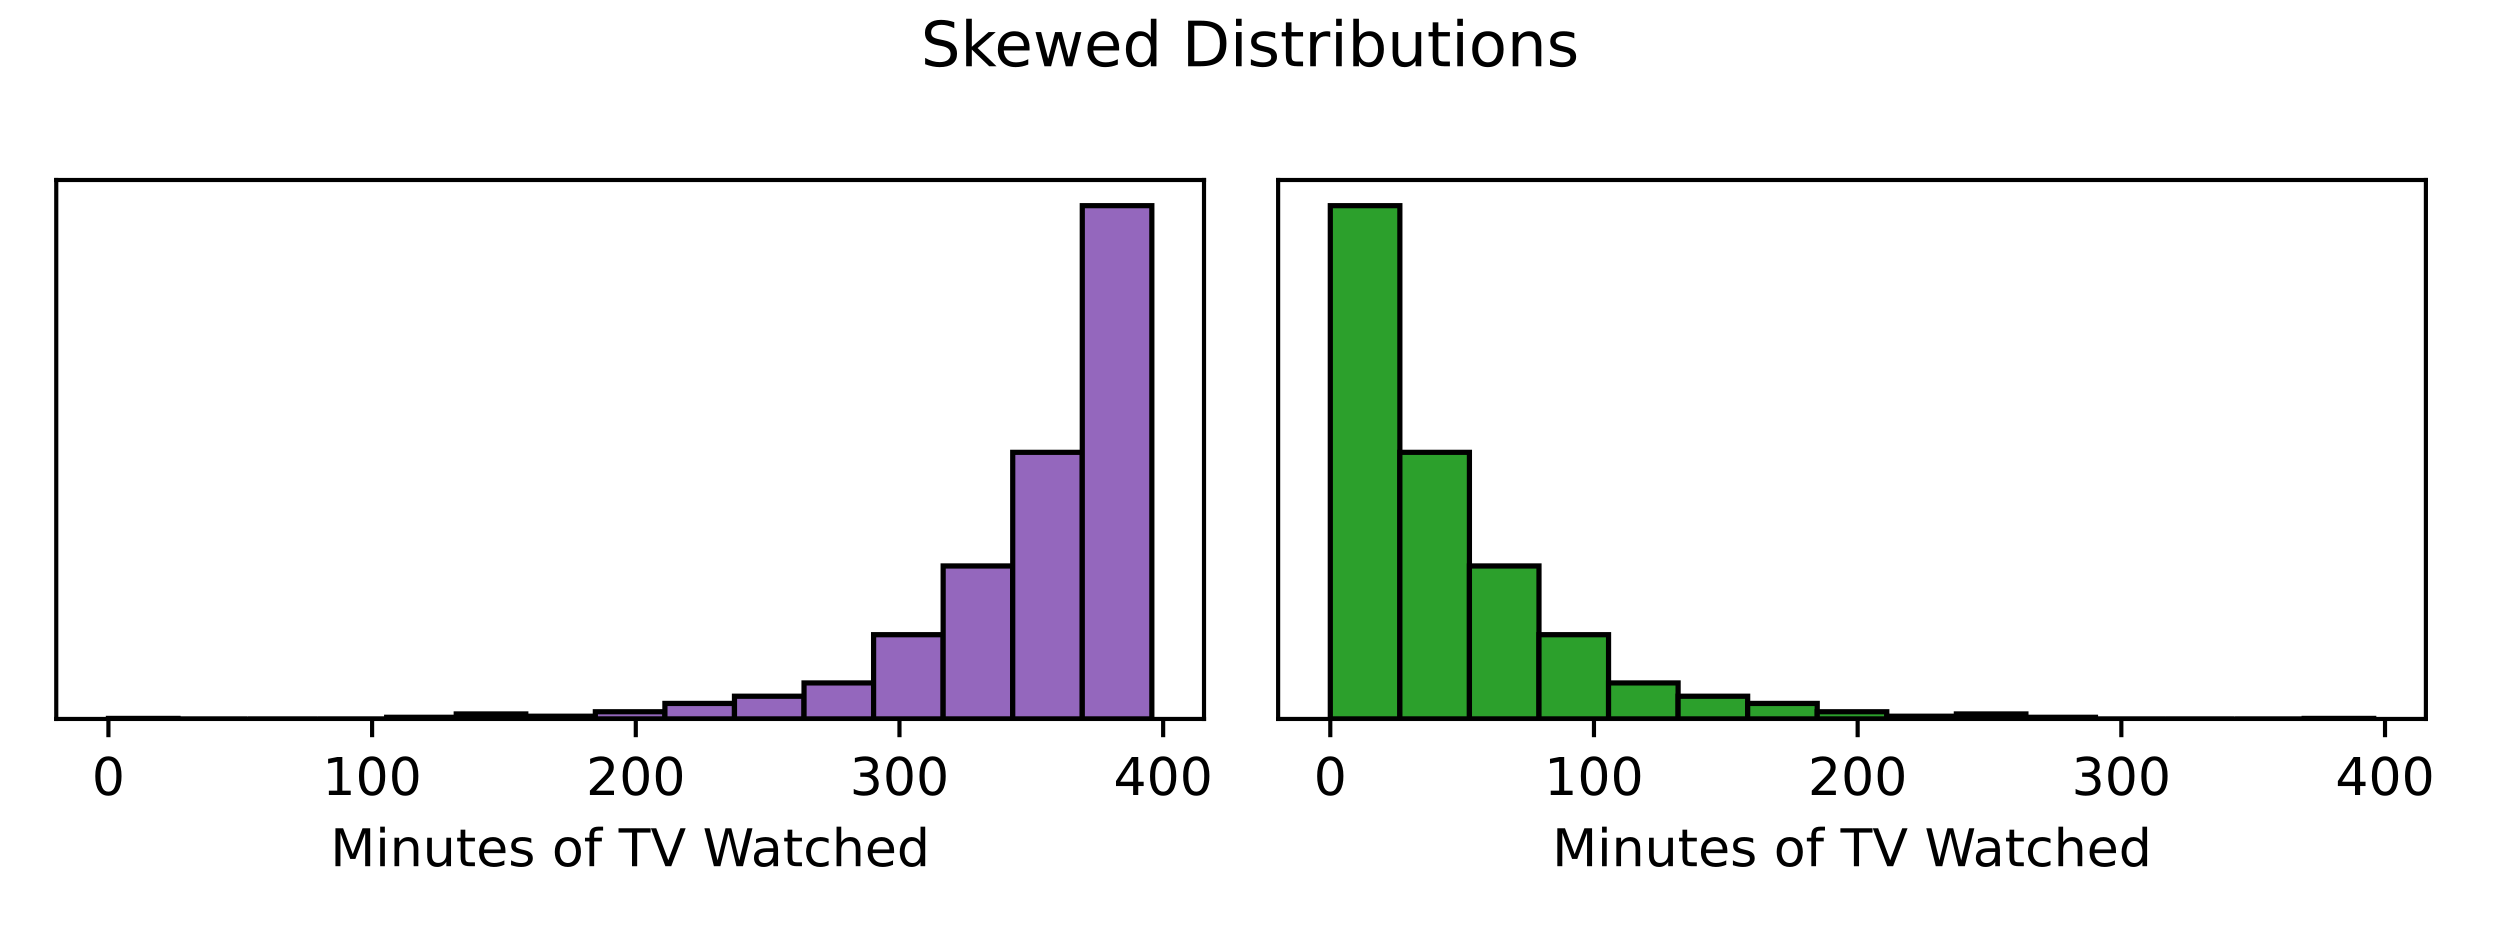
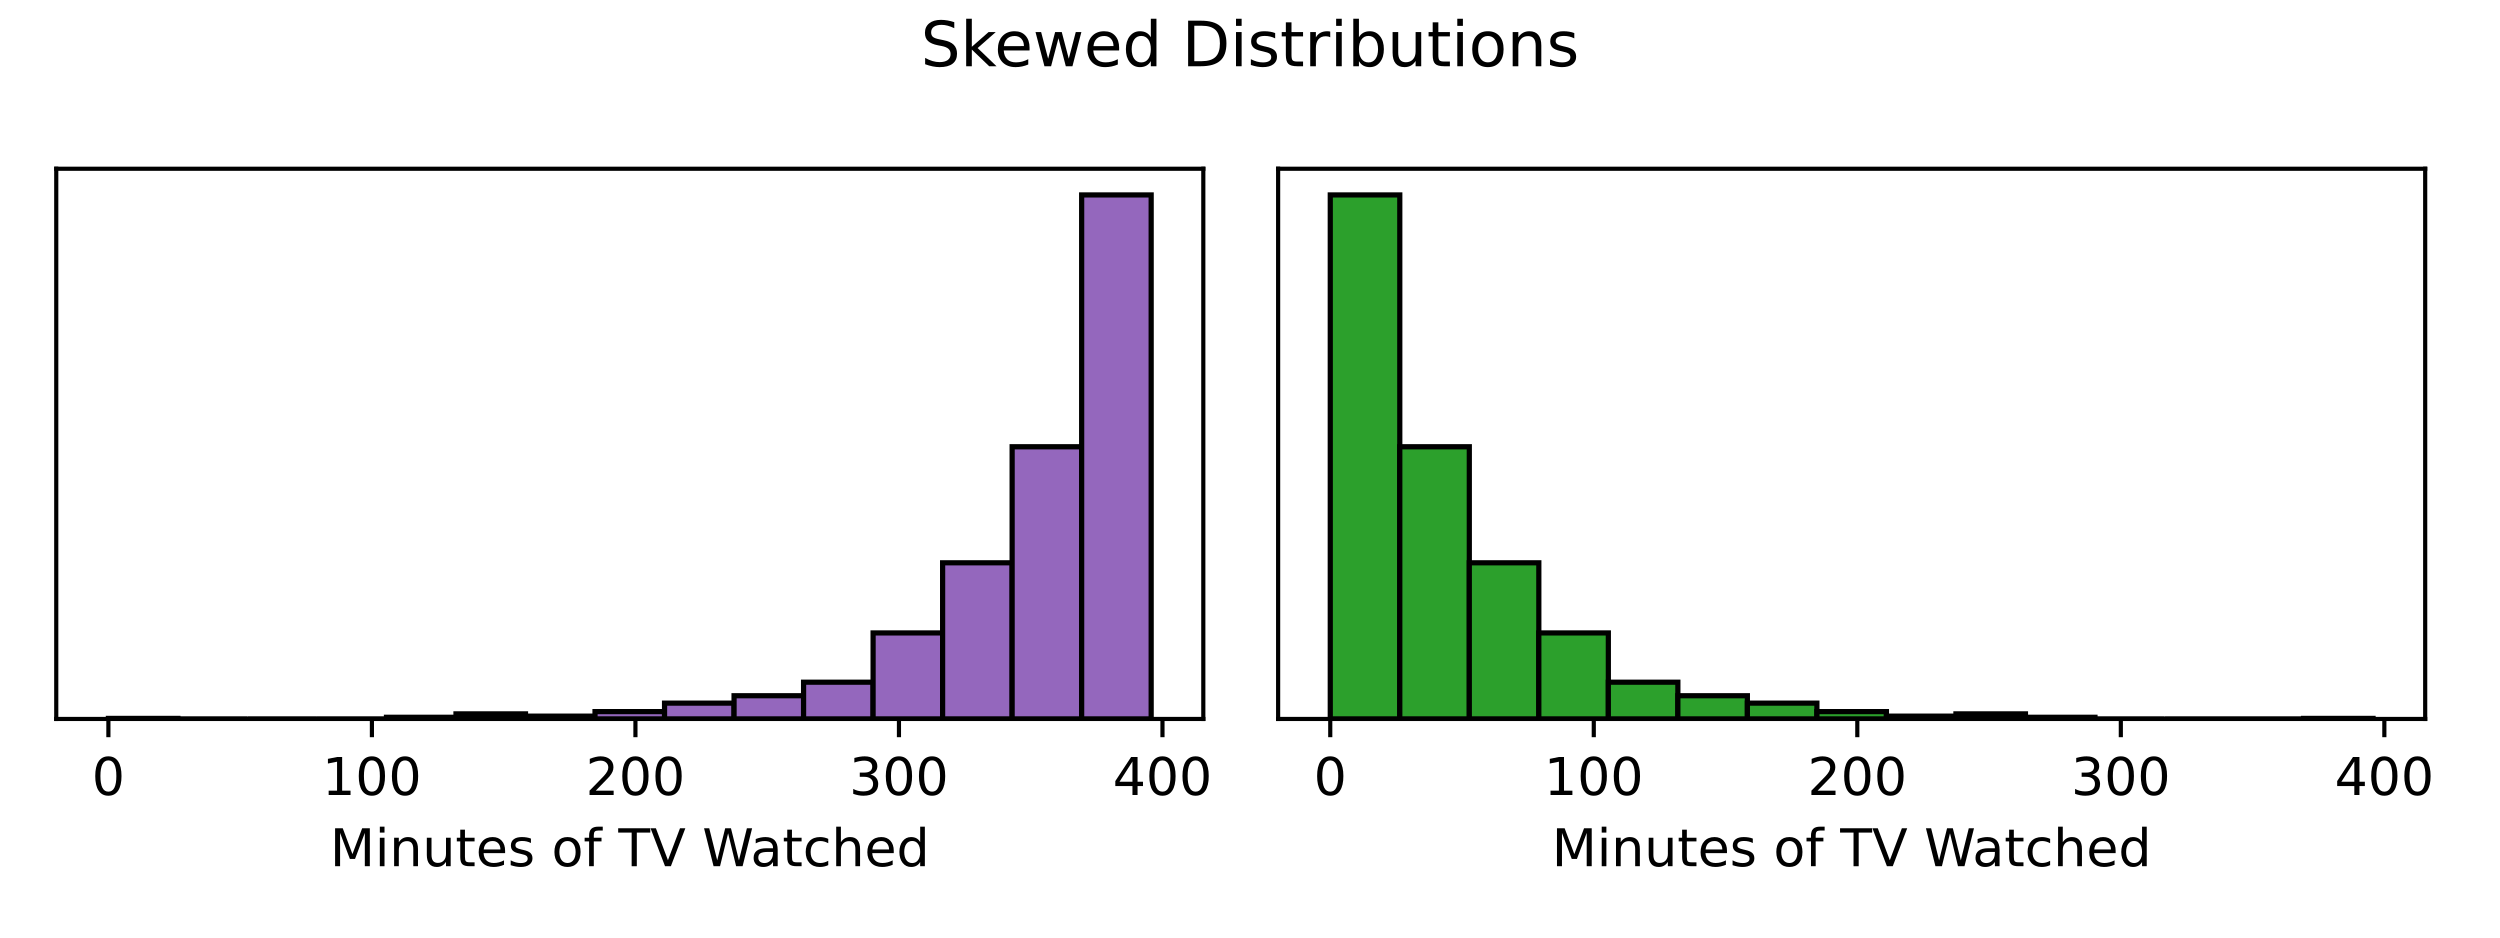
<svg xmlns="http://www.w3.org/2000/svg" xmlns:xlink="http://www.w3.org/1999/xlink" width="480pt" height="180pt" viewBox="0 0 480 180" version="1.1">
  <defs>
    <style type="text/css">*{stroke-linejoin: round; stroke-linecap: butt}</style>
  </defs>
  <g id="figure_1">
    <g id="patch_1">
      <path d="M 0 180  L 480 180  L 480 0  L 0 0  L 0 180  z " style="fill: none" />
    </g>
    <g id="axes_1">
      <g id="patch_2">
-         <path d="M 10.8 138.04  L 231.17 138.04  L 231.17 34.56  L 10.8 34.56  L 10.8 138.04  z " style="fill: none" />
+         <path d="M 10.8 138.04  L 231.035 138.04  L 231.035 32.4  L 10.8 32.4  L 10.8 138.04  z " style="fill: none" />
      </g>
      <g id="patch_3">
-         <path d="M 20.817 138.04  L 34.173 138.04  L 34.173 137.934  L 20.817 137.934  z " clip-path="url(#p773787df38)" style="fill: #9467bd; stroke: #000000; stroke-linejoin: miter" />
+         <path d="M 20.811 138.04  L 34.158 138.04  L 34.158 137.931  L 20.811 137.931  z " clip-path="url(#pbccb462d92)" style="fill: #9467bd; stroke: #000000; stroke-linejoin: miter" />
      </g>
      <g id="patch_4">
-         <path d="M 34.173 138.04  L 47.528 138.04  L 47.528 138.04  L 34.173 138.04  z " clip-path="url(#p773787df38)" style="fill: #9467bd; stroke: #000000; stroke-linejoin: miter" />
+         <path d="M 34.158 138.04  L 47.506 138.04  L 47.506 138.04  L 34.158 138.04  z " clip-path="url(#pbccb462d92)" style="fill: #9467bd; stroke: #000000; stroke-linejoin: miter" />
      </g>
      <g id="patch_5">
-         <path d="M 47.528 138.04  L 60.884 138.04  L 60.884 138.04  L 47.528 138.04  z " clip-path="url(#p773787df38)" style="fill: #9467bd; stroke: #000000; stroke-linejoin: miter" />
+         <path d="M 47.506 138.04  L 60.854 138.04  L 60.854 138.04  L 47.506 138.04  z " clip-path="url(#pbccb462d92)" style="fill: #9467bd; stroke: #000000; stroke-linejoin: miter" />
      </g>
      <g id="patch_6">
-         <path d="M 60.884 138.04  L 74.24 138.04  L 74.24 138.04  L 60.884 138.04  z " clip-path="url(#p773787df38)" style="fill: #9467bd; stroke: #000000; stroke-linejoin: miter" />
+         <path d="M 60.854 138.04  L 74.201 138.04  L 74.201 138.04  L 60.854 138.04  z " clip-path="url(#pbccb462d92)" style="fill: #9467bd; stroke: #000000; stroke-linejoin: miter" />
      </g>
      <g id="patch_7">
-         <path d="M 74.24 138.04  L 87.596 138.04  L 87.596 137.721  L 74.24 137.721  z " clip-path="url(#p773787df38)" style="fill: #9467bd; stroke: #000000; stroke-linejoin: miter" />
+         <path d="M 74.201 138.04  L 87.549 138.04  L 87.549 137.714  L 74.201 137.714  z " clip-path="url(#pbccb462d92)" style="fill: #9467bd; stroke: #000000; stroke-linejoin: miter" />
      </g>
      <g id="patch_8">
-         <path d="M 87.596 138.04  L 100.952 138.04  L 100.952 137.082  L 87.596 137.082  z " clip-path="url(#p773787df38)" style="fill: #9467bd; stroke: #000000; stroke-linejoin: miter" />
+         <path d="M 87.549 138.04  L 100.896 138.04  L 100.896 137.062  L 87.549 137.062  z " clip-path="url(#pbccb462d92)" style="fill: #9467bd; stroke: #000000; stroke-linejoin: miter" />
      </g>
      <g id="patch_9">
-         <path d="M 100.952 138.04  L 114.307 138.04  L 114.307 137.508  L 100.952 137.508  z " clip-path="url(#p773787df38)" style="fill: #9467bd; stroke: #000000; stroke-linejoin: miter" />
+         <path d="M 100.896 138.04  L 114.244 138.04  L 114.244 137.497  L 100.896 137.497  z " clip-path="url(#pbccb462d92)" style="fill: #9467bd; stroke: #000000; stroke-linejoin: miter" />
      </g>
      <g id="patch_10">
-         <path d="M 114.307 138.04  L 127.663 138.04  L 127.663 136.656  L 114.307 136.656  z " clip-path="url(#p773787df38)" style="fill: #9467bd; stroke: #000000; stroke-linejoin: miter" />
+         <path d="M 114.244 138.04  L 127.592 138.04  L 127.592 136.628  L 114.244 136.628  z " clip-path="url(#pbccb462d92)" style="fill: #9467bd; stroke: #000000; stroke-linejoin: miter" />
      </g>
      <g id="patch_11">
-         <path d="M 127.663 138.04  L 141.019 138.04  L 141.019 135.06  L 127.663 135.06  z " clip-path="url(#p773787df38)" style="fill: #9467bd; stroke: #000000; stroke-linejoin: miter" />
+         <path d="M 127.592 138.04  L 140.939 138.04  L 140.939 134.998  L 127.592 134.998  z " clip-path="url(#pbccb462d92)" style="fill: #9467bd; stroke: #000000; stroke-linejoin: miter" />
      </g>
      <g id="patch_12">
-         <path d="M 141.019 138.04  L 154.375 138.04  L 154.375 133.676  L 141.019 133.676  z " clip-path="url(#p773787df38)" style="fill: #9467bd; stroke: #000000; stroke-linejoin: miter" />
+         <path d="M 140.939 138.04  L 154.287 138.04  L 154.287 133.585  L 140.939 133.585  z " clip-path="url(#pbccb462d92)" style="fill: #9467bd; stroke: #000000; stroke-linejoin: miter" />
      </g>
      <g id="patch_13">
-         <path d="M 154.375 138.04  L 167.73 138.04  L 167.73 131.122  L 154.375 131.122  z " clip-path="url(#p773787df38)" style="fill: #9467bd; stroke: #000000; stroke-linejoin: miter" />
+         <path d="M 154.287 138.04  L 167.634 138.04  L 167.634 130.978  L 154.287 130.978  z " clip-path="url(#pbccb462d92)" style="fill: #9467bd; stroke: #000000; stroke-linejoin: miter" />
      </g>
      <g id="patch_14">
-         <path d="M 167.73 138.04  L 181.086 138.04  L 181.086 121.863  L 167.73 121.863  z " clip-path="url(#p773787df38)" style="fill: #9467bd; stroke: #000000; stroke-linejoin: miter" />
+         <path d="M 167.634 138.04  L 180.982 138.04  L 180.982 121.525  L 167.634 121.525  z " clip-path="url(#pbccb462d92)" style="fill: #9467bd; stroke: #000000; stroke-linejoin: miter" />
      </g>
      <g id="patch_15">
-         <path d="M 181.086 138.04  L 194.442 138.04  L 194.442 108.666  L 181.086 108.666  z " clip-path="url(#p773787df38)" style="fill: #9467bd; stroke: #000000; stroke-linejoin: miter" />
+         <path d="M 180.982 138.04  L 194.33 138.04  L 194.33 108.053  L 180.982 108.053  z " clip-path="url(#pbccb462d92)" style="fill: #9467bd; stroke: #000000; stroke-linejoin: miter" />
      </g>
      <g id="patch_16">
-         <path d="M 194.442 138.04  L 207.798 138.04  L 207.798 86.848  L 194.442 86.848  z " clip-path="url(#p773787df38)" style="fill: #9467bd; stroke: #000000; stroke-linejoin: miter" />
+         <path d="M 194.33 138.04  L 207.677 138.04  L 207.677 85.78  L 194.33 85.78  z " clip-path="url(#pbccb462d92)" style="fill: #9467bd; stroke: #000000; stroke-linejoin: miter" />
      </g>
      <g id="patch_17">
-         <path d="M 207.798 138.04  L 221.154 138.04  L 221.154 39.488  L 207.798 39.488  z " clip-path="url(#p773787df38)" style="fill: #9467bd; stroke: #000000; stroke-linejoin: miter" />
+         <path d="M 207.677 138.04  L 221.025 138.04  L 221.025 37.43  L 207.677 37.43  z " clip-path="url(#pbccb462d92)" style="fill: #9467bd; stroke: #000000; stroke-linejoin: miter" />
      </g>
      <g id="matplotlib.axis_1">
        <g id="xtick_1">
          <g id="line2d_1">
            <defs>
-               <path id="mfb11c519de" d="M 0 0  L 0 3.5  " style="stroke: #000000; stroke-width: 0.8" />
+               <path id="m9bbd3dca34" d="M 0 0  L 0 3.5  " style="stroke: #000000; stroke-width: 0.8" />
            </defs>
            <g>
-               <use xlink:href="#mfb11c519de" x="20.817" y="138.04" style="stroke: #000000; stroke-width: 0.8" />
+               <use xlink:href="#m9bbd3dca34" x="20.811" y="138.04" style="stroke: #000000; stroke-width: 0.8" />
            </g>
          </g>
          <g id="text_1">
-             <g transform="translate(17.63559 152.6384) scale(0.1 -0.1)">
+             <g transform="translate(17.62945 152.6384) scale(0.1 -0.1)">
              <defs>
                <path id="DejaVuSans-30" d="M 2034 4250  Q 1547 4250 1301 3770  Q 1056 3291 1056 2328  Q 1056 1369 1301 889  Q 1547 409 2034 409  Q 2525 409 2770 889  Q 3016 1369 3016 2328  Q 3016 3291 2770 3770  Q 2525 4250 2034 4250  z M 2034 4750  Q 2819 4750 3233 4129  Q 3647 3509 3647 2328  Q 3647 1150 3233 529  Q 2819 -91 2034 -91  Q 1250 -91 836 529  Q 422 1150 422 2328  Q 422 3509 836 4129  Q 1250 4750 2034 4750  z " transform="scale(0.015625)" />
              </defs>
              <use xlink:href="#DejaVuSans-30" />
            </g>
          </g>
        </g>
        <g id="xtick_2">
          <g id="line2d_2">
            <g>
-               <use xlink:href="#mfb11c519de" x="71.444" y="138.04" style="stroke: #000000; stroke-width: 0.8" />
+               <use xlink:href="#m9bbd3dca34" x="71.407" y="138.04" style="stroke: #000000; stroke-width: 0.8" />
            </g>
          </g>
          <g id="text_2">
-             <g transform="translate(61.9002 152.6384) scale(0.1 -0.1)">
+             <g transform="translate(61.86305 152.6384) scale(0.1 -0.1)">
              <defs>
                <path id="DejaVuSans-31" d="M 794 531  L 1825 531  L 1825 4091  L 703 3866  L 703 4441  L 1819 4666  L 2450 4666  L 2450 531  L 3481 531  L 3481 0  L 794 0  L 794 531  z " transform="scale(0.015625)" />
              </defs>
              <use xlink:href="#DejaVuSans-31" />
              <use xlink:href="#DejaVuSans-30" x="63.623" />
              <use xlink:href="#DejaVuSans-30" x="127.246" />
            </g>
          </g>
        </g>
        <g id="xtick_3">
          <g id="line2d_3">
            <g>
-               <use xlink:href="#mfb11c519de" x="122.071" y="138.04" style="stroke: #000000; stroke-width: 0.8" />
+               <use xlink:href="#m9bbd3dca34" x="122.003" y="138.04" style="stroke: #000000; stroke-width: 0.8" />
            </g>
          </g>
          <g id="text_3">
-             <g transform="translate(112.5273 152.6384) scale(0.1 -0.1)">
+             <g transform="translate(112.4591 152.6384) scale(0.1 -0.1)">
              <defs>
                <path id="DejaVuSans-32" d="M 1228 531  L 3431 531  L 3431 0  L 469 0  L 469 531  Q 828 903 1448 1529  Q 2069 2156 2228 2338  Q 2531 2678 2651 2914  Q 2772 3150 2772 3378  Q 2772 3750 2511 3984  Q 2250 4219 1831 4219  Q 1534 4219 1204 4116  Q 875 4013 500 3803  L 500 4441  Q 881 4594 1212 4672  Q 1544 4750 1819 4750  Q 2544 4750 2975 4387  Q 3406 4025 3406 3419  Q 3406 3131 3298 2873  Q 3191 2616 2906 2266  Q 2828 2175 2409 1742  Q 1991 1309 1228 531  z " transform="scale(0.015625)" />
              </defs>
              <use xlink:href="#DejaVuSans-32" />
              <use xlink:href="#DejaVuSans-30" x="63.623" />
              <use xlink:href="#DejaVuSans-30" x="127.246" />
            </g>
          </g>
        </g>
        <g id="xtick_4">
          <g id="line2d_4">
            <g>
-               <use xlink:href="#mfb11c519de" x="172.698" y="138.04" style="stroke: #000000; stroke-width: 0.8" />
+               <use xlink:href="#m9bbd3dca34" x="172.599" y="138.04" style="stroke: #000000; stroke-width: 0.8" />
            </g>
          </g>
          <g id="text_4">
-             <g transform="translate(163.1544 152.6384) scale(0.1 -0.1)">
+             <g transform="translate(163.0552 152.6384) scale(0.1 -0.1)">
              <defs>
                <path id="DejaVuSans-33" d="M 2597 2516  Q 3050 2419 3304 2112  Q 3559 1806 3559 1356  Q 3559 666 3084 287  Q 2609 -91 1734 -91  Q 1441 -91 1130 -33  Q 819 25 488 141  L 488 750  Q 750 597 1062 519  Q 1375 441 1716 441  Q 2309 441 2620 675  Q 2931 909 2931 1356  Q 2931 1769 2642 2001  Q 2353 2234 1838 2234  L 1294 2234  L 1294 2753  L 1863 2753  Q 2328 2753 2575 2939  Q 2822 3125 2822 3475  Q 2822 3834 2567 4026  Q 2313 4219 1838 4219  Q 1578 4219 1281 4162  Q 984 4106 628 3988  L 628 4550  Q 988 4650 1302 4700  Q 1616 4750 1894 4750  Q 2613 4750 3031 4423  Q 3450 4097 3450 3541  Q 3450 3153 3228 2886  Q 3006 2619 2597 2516  z " transform="scale(0.015625)" />
              </defs>
              <use xlink:href="#DejaVuSans-33" />
              <use xlink:href="#DejaVuSans-30" x="63.623" />
              <use xlink:href="#DejaVuSans-30" x="127.246" />
            </g>
          </g>
        </g>
        <g id="xtick_5">
          <g id="line2d_5">
            <g>
-               <use xlink:href="#mfb11c519de" x="223.325" y="138.04" style="stroke: #000000; stroke-width: 0.8" />
+               <use xlink:href="#m9bbd3dca34" x="223.195" y="138.04" style="stroke: #000000; stroke-width: 0.8" />
            </g>
          </g>
          <g id="text_5">
-             <g transform="translate(213.7815 152.6384) scale(0.1 -0.1)">
+             <g transform="translate(213.6513 152.6384) scale(0.1 -0.1)">
              <defs>
                <path id="DejaVuSans-34" d="M 2419 4116  L 825 1625  L 2419 1625  L 2419 4116  z M 2253 4666  L 3047 4666  L 3047 1625  L 3713 1625  L 3713 1100  L 3047 1100  L 3047 0  L 2419 0  L 2419 1100  L 313 1100  L 313 1709  L 2253 4666  z " transform="scale(0.015625)" />
              </defs>
              <use xlink:href="#DejaVuSans-34" />
              <use xlink:href="#DejaVuSans-30" x="63.623" />
              <use xlink:href="#DejaVuSans-30" x="127.246" />
            </g>
          </g>
        </g>
        <g id="text_6">
-           <g transform="translate(63.4243 166.3166) scale(0.1 -0.1)">
+           <g transform="translate(63.35679 166.3166) scale(0.1 -0.1)">
            <defs>
              <path id="DejaVuSans-4d" d="M 628 4666  L 1569 4666  L 2759 1491  L 3956 4666  L 4897 4666  L 4897 0  L 4281 0  L 4281 4097  L 3078 897  L 2444 897  L 1241 4097  L 1241 0  L 628 0  L 628 4666  z " transform="scale(0.015625)" />
              <path id="DejaVuSans-69" d="M 603 3500  L 1178 3500  L 1178 0  L 603 0  L 603 3500  z M 603 4863  L 1178 4863  L 1178 4134  L 603 4134  L 603 4863  z " transform="scale(0.015625)" />
              <path id="DejaVuSans-6e" d="M 3513 2113  L 3513 0  L 2938 0  L 2938 2094  Q 2938 2591 2744 2837  Q 2550 3084 2163 3084  Q 1697 3084 1428 2787  Q 1159 2491 1159 1978  L 1159 0  L 581 0  L 581 3500  L 1159 3500  L 1159 2956  Q 1366 3272 1645 3428  Q 1925 3584 2291 3584  Q 2894 3584 3203 3211  Q 3513 2838 3513 2113  z " transform="scale(0.015625)" />
              <path id="DejaVuSans-75" d="M 544 1381  L 544 3500  L 1119 3500  L 1119 1403  Q 1119 906 1312 657  Q 1506 409 1894 409  Q 2359 409 2629 706  Q 2900 1003 2900 1516  L 2900 3500  L 3475 3500  L 3475 0  L 2900 0  L 2900 538  Q 2691 219 2414 64  Q 2138 -91 1772 -91  Q 1169 -91 856 284  Q 544 659 544 1381  z M 1991 3584  L 1991 3584  z " transform="scale(0.015625)" />
              <path id="DejaVuSans-74" d="M 1172 4494  L 1172 3500  L 2356 3500  L 2356 3053  L 1172 3053  L 1172 1153  Q 1172 725 1289 603  Q 1406 481 1766 481  L 2356 481  L 2356 0  L 1766 0  Q 1100 0 847 248  Q 594 497 594 1153  L 594 3053  L 172 3053  L 172 3500  L 594 3500  L 594 4494  L 1172 4494  z " transform="scale(0.015625)" />
              <path id="DejaVuSans-65" d="M 3597 1894  L 3597 1613  L 953 1613  Q 991 1019 1311 708  Q 1631 397 2203 397  Q 2534 397 2845 478  Q 3156 559 3463 722  L 3463 178  Q 3153 47 2828 -22  Q 2503 -91 2169 -91  Q 1331 -91 842 396  Q 353 884 353 1716  Q 353 2575 817 3079  Q 1281 3584 2069 3584  Q 2775 3584 3186 3129  Q 3597 2675 3597 1894  z M 3022 2063  Q 3016 2534 2758 2815  Q 2500 3097 2075 3097  Q 1594 3097 1305 2825  Q 1016 2553 972 2059  L 3022 2063  z " transform="scale(0.015625)" />
              <path id="DejaVuSans-73" d="M 2834 3397  L 2834 2853  Q 2591 2978 2328 3040  Q 2066 3103 1784 3103  Q 1356 3103 1142 2972  Q 928 2841 928 2578  Q 928 2378 1081 2264  Q 1234 2150 1697 2047  L 1894 2003  Q 2506 1872 2764 1633  Q 3022 1394 3022 966  Q 3022 478 2636 193  Q 2250 -91 1575 -91  Q 1294 -91 989 -36  Q 684 19 347 128  L 347 722  Q 666 556 975 473  Q 1284 391 1588 391  Q 1994 391 2212 530  Q 2431 669 2431 922  Q 2431 1156 2273 1281  Q 2116 1406 1581 1522  L 1381 1569  Q 847 1681 609 1914  Q 372 2147 372 2553  Q 372 3047 722 3315  Q 1072 3584 1716 3584  Q 2034 3584 2315 3537  Q 2597 3491 2834 3397  z " transform="scale(0.015625)" />
              <path id="DejaVuSans-20" transform="scale(0.015625)" />
              <path id="DejaVuSans-6f" d="M 1959 3097  Q 1497 3097 1228 2736  Q 959 2375 959 1747  Q 959 1119 1226 758  Q 1494 397 1959 397  Q 2419 397 2687 759  Q 2956 1122 2956 1747  Q 2956 2369 2687 2733  Q 2419 3097 1959 3097  z M 1959 3584  Q 2709 3584 3137 3096  Q 3566 2609 3566 1747  Q 3566 888 3137 398  Q 2709 -91 1959 -91  Q 1206 -91 779 398  Q 353 888 353 1747  Q 353 2609 779 3096  Q 1206 3584 1959 3584  z " transform="scale(0.015625)" />
              <path id="DejaVuSans-66" d="M 2375 4863  L 2375 4384  L 1825 4384  Q 1516 4384 1395 4259  Q 1275 4134 1275 3809  L 1275 3500  L 2222 3500  L 2222 3053  L 1275 3053  L 1275 0  L 697 0  L 697 3053  L 147 3053  L 147 3500  L 697 3500  L 697 3744  Q 697 4328 969 4595  Q 1241 4863 1831 4863  L 2375 4863  z " transform="scale(0.015625)" />
              <path id="DejaVuSans-54" d="M -19 4666  L 3928 4666  L 3928 4134  L 2272 4134  L 2272 0  L 1638 0  L 1638 4134  L -19 4134  L -19 4666  z " transform="scale(0.015625)" />
              <path id="DejaVuSans-56" d="M 1831 0  L 50 4666  L 709 4666  L 2188 738  L 3669 4666  L 4325 4666  L 2547 0  L 1831 0  z " transform="scale(0.015625)" />
              <path id="DejaVuSans-57" d="M 213 4666  L 850 4666  L 1831 722  L 2809 4666  L 3519 4666  L 4500 722  L 5478 4666  L 6119 4666  L 4947 0  L 4153 0  L 3169 4050  L 2175 0  L 1381 0  L 213 4666  z " transform="scale(0.015625)" />
              <path id="DejaVuSans-61" d="M 2194 1759  Q 1497 1759 1228 1600  Q 959 1441 959 1056  Q 959 750 1161 570  Q 1363 391 1709 391  Q 2188 391 2477 730  Q 2766 1069 2766 1631  L 2766 1759  L 2194 1759  z M 3341 1997  L 3341 0  L 2766 0  L 2766 531  Q 2569 213 2275 61  Q 1981 -91 1556 -91  Q 1019 -91 701 211  Q 384 513 384 1019  Q 384 1609 779 1909  Q 1175 2209 1959 2209  L 2766 2209  L 2766 2266  Q 2766 2663 2505 2880  Q 2244 3097 1772 3097  Q 1472 3097 1187 3025  Q 903 2953 641 2809  L 641 3341  Q 956 3463 1253 3523  Q 1550 3584 1831 3584  Q 2591 3584 2966 3190  Q 3341 2797 3341 1997  z " transform="scale(0.015625)" />
              <path id="DejaVuSans-63" d="M 3122 3366  L 3122 2828  Q 2878 2963 2633 3030  Q 2388 3097 2138 3097  Q 1578 3097 1268 2742  Q 959 2388 959 1747  Q 959 1106 1268 751  Q 1578 397 2138 397  Q 2388 397 2633 464  Q 2878 531 3122 666  L 3122 134  Q 2881 22 2623 -34  Q 2366 -91 2075 -91  Q 1284 -91 818 406  Q 353 903 353 1747  Q 353 2603 823 3093  Q 1294 3584 2113 3584  Q 2378 3584 2631 3529  Q 2884 3475 3122 3366  z " transform="scale(0.015625)" />
              <path id="DejaVuSans-68" d="M 3513 2113  L 3513 0  L 2938 0  L 2938 2094  Q 2938 2591 2744 2837  Q 2550 3084 2163 3084  Q 1697 3084 1428 2787  Q 1159 2491 1159 1978  L 1159 0  L 581 0  L 581 4863  L 1159 4863  L 1159 2956  Q 1366 3272 1645 3428  Q 1925 3584 2291 3584  Q 2894 3584 3203 3211  Q 3513 2838 3513 2113  z " transform="scale(0.015625)" />
              <path id="DejaVuSans-64" d="M 2906 2969  L 2906 4863  L 3481 4863  L 3481 0  L 2906 0  L 2906 525  Q 2725 213 2448 61  Q 2172 -91 1784 -91  Q 1150 -91 751 415  Q 353 922 353 1747  Q 353 2572 751 3078  Q 1150 3584 1784 3584  Q 2172 3584 2448 3432  Q 2725 3281 2906 2969  z M 947 1747  Q 947 1113 1208 752  Q 1469 391 1925 391  Q 2381 391 2643 752  Q 2906 1113 2906 1747  Q 2906 2381 2643 2742  Q 2381 3103 1925 3103  Q 1469 3103 1208 2742  Q 947 2381 947 1747  z " transform="scale(0.015625)" />
            </defs>
            <use xlink:href="#DejaVuSans-4d" />
            <use xlink:href="#DejaVuSans-69" x="86.279" />
            <use xlink:href="#DejaVuSans-6e" x="114.062" />
            <use xlink:href="#DejaVuSans-75" x="177.441" />
            <use xlink:href="#DejaVuSans-74" x="240.82" />
            <use xlink:href="#DejaVuSans-65" x="280.029" />
            <use xlink:href="#DejaVuSans-73" x="341.553" />
            <use xlink:href="#DejaVuSans-20" x="393.652" />
            <use xlink:href="#DejaVuSans-6f" x="425.439" />
            <use xlink:href="#DejaVuSans-66" x="486.621" />
            <use xlink:href="#DejaVuSans-20" x="521.826" />
            <use xlink:href="#DejaVuSans-54" x="553.613" />
            <use xlink:href="#DejaVuSans-56" x="614.697" />
            <use xlink:href="#DejaVuSans-20" x="683.105" />
            <use xlink:href="#DejaVuSans-57" x="714.893" />
            <use xlink:href="#DejaVuSans-61" x="807.395" />
            <use xlink:href="#DejaVuSans-74" x="868.674" />
            <use xlink:href="#DejaVuSans-63" x="907.883" />
            <use xlink:href="#DejaVuSans-68" x="962.863" />
            <use xlink:href="#DejaVuSans-65" x="1026.242" />
            <use xlink:href="#DejaVuSans-64" x="1087.766" />
          </g>
        </g>
      </g>
      <g id="matplotlib.axis_2" />
      <g id="patch_18">
-         <path d="M 10.8 138.04  L 10.8 34.56  " style="fill: none; stroke: #000000; stroke-width: 0.8; stroke-linejoin: miter; stroke-linecap: square" />
+         <path d="M 10.8 138.04  L 10.8 32.4  " style="fill: none; stroke: #000000; stroke-width: 0.8; stroke-linejoin: miter; stroke-linecap: square" />
      </g>
      <g id="patch_19">
-         <path d="M 231.17 138.04  L 231.17 34.56  " style="fill: none; stroke: #000000; stroke-width: 0.8; stroke-linejoin: miter; stroke-linecap: square" />
+         <path d="M 231.035 138.04  L 231.035 32.4  " style="fill: none; stroke: #000000; stroke-width: 0.8; stroke-linejoin: miter; stroke-linecap: square" />
      </g>
      <g id="patch_20">
-         <path d="M 10.8 138.04  L 231.17 138.04  " style="fill: none; stroke: #000000; stroke-width: 0.8; stroke-linejoin: miter; stroke-linecap: square" />
+         <path d="M 10.8 138.04  L 231.035 138.04  " style="fill: none; stroke: #000000; stroke-width: 0.8; stroke-linejoin: miter; stroke-linecap: square" />
      </g>
      <g id="patch_21">
-         <path d="M 10.8 34.56  L 231.17 34.56  " style="fill: none; stroke: #000000; stroke-width: 0.8; stroke-linejoin: miter; stroke-linecap: square" />
+         <path d="M 10.8 32.4  L 231.035 32.4  " style="fill: none; stroke: #000000; stroke-width: 0.8; stroke-linejoin: miter; stroke-linecap: square" />
      </g>
    </g>
    <g id="axes_2">
      <g id="patch_22">
-         <path d="M 245.401 138.04  L 465.771 138.04  L 465.771 34.56  L 245.401 34.56  L 245.401 138.04  z " style="fill: none" />
+         <path d="M 245.401 138.04  L 465.636 138.04  L 465.636 32.4  L 245.401 32.4  L 245.401 138.04  z " style="fill: none" />
      </g>
      <g id="patch_23">
-         <path d="M 255.418 138.04  L 268.773 138.04  L 268.773 39.488  L 255.418 39.488  z " clip-path="url(#p2e12cb2e26)" style="fill: #2ca02c; stroke: #000000; stroke-linejoin: miter" />
+         <path d="M 255.412 138.04  L 268.759 138.04  L 268.759 37.43  L 255.412 37.43  z " clip-path="url(#pe977744d20)" style="fill: #2ca02c; stroke: #000000; stroke-linejoin: miter" />
      </g>
      <g id="patch_24">
-         <path d="M 268.773 138.04  L 282.129 138.04  L 282.129 86.848  L 268.773 86.848  z " clip-path="url(#p2e12cb2e26)" style="fill: #2ca02c; stroke: #000000; stroke-linejoin: miter" />
+         <path d="M 268.759 138.04  L 282.107 138.04  L 282.107 85.78  L 268.759 85.78  z " clip-path="url(#pe977744d20)" style="fill: #2ca02c; stroke: #000000; stroke-linejoin: miter" />
      </g>
      <g id="patch_25">
-         <path d="M 282.129 138.04  L 295.485 138.04  L 295.485 108.666  L 282.129 108.666  z " clip-path="url(#p2e12cb2e26)" style="fill: #2ca02c; stroke: #000000; stroke-linejoin: miter" />
+         <path d="M 282.107 138.04  L 295.454 138.04  L 295.454 108.053  L 282.107 108.053  z " clip-path="url(#pe977744d20)" style="fill: #2ca02c; stroke: #000000; stroke-linejoin: miter" />
      </g>
      <g id="patch_26">
-         <path d="M 295.485 138.04  L 308.841 138.04  L 308.841 121.863  L 295.485 121.863  z " clip-path="url(#p2e12cb2e26)" style="fill: #2ca02c; stroke: #000000; stroke-linejoin: miter" />
+         <path d="M 295.454 138.04  L 308.802 138.04  L 308.802 121.525  L 295.454 121.525  z " clip-path="url(#pe977744d20)" style="fill: #2ca02c; stroke: #000000; stroke-linejoin: miter" />
      </g>
      <g id="patch_27">
-         <path d="M 308.841 138.04  L 322.197 138.04  L 322.197 131.122  L 308.841 131.122  z " clip-path="url(#p2e12cb2e26)" style="fill: #2ca02c; stroke: #000000; stroke-linejoin: miter" />
+         <path d="M 308.802 138.04  L 322.15 138.04  L 322.15 130.978  L 308.802 130.978  z " clip-path="url(#pe977744d20)" style="fill: #2ca02c; stroke: #000000; stroke-linejoin: miter" />
      </g>
      <g id="patch_28">
-         <path d="M 322.197 138.04  L 335.552 138.04  L 335.552 133.676  L 322.197 133.676  z " clip-path="url(#p2e12cb2e26)" style="fill: #2ca02c; stroke: #000000; stroke-linejoin: miter" />
+         <path d="M 322.15 138.04  L 335.497 138.04  L 335.497 133.585  L 322.15 133.585  z " clip-path="url(#pe977744d20)" style="fill: #2ca02c; stroke: #000000; stroke-linejoin: miter" />
      </g>
      <g id="patch_29">
-         <path d="M 335.552 138.04  L 348.908 138.04  L 348.908 135.06  L 335.552 135.06  z " clip-path="url(#p2e12cb2e26)" style="fill: #2ca02c; stroke: #000000; stroke-linejoin: miter" />
+         <path d="M 335.497 138.04  L 348.845 138.04  L 348.845 134.998  L 335.497 134.998  z " clip-path="url(#pe977744d20)" style="fill: #2ca02c; stroke: #000000; stroke-linejoin: miter" />
      </g>
      <g id="patch_30">
-         <path d="M 348.908 138.04  L 362.264 138.04  L 362.264 136.656  L 348.908 136.656  z " clip-path="url(#p2e12cb2e26)" style="fill: #2ca02c; stroke: #000000; stroke-linejoin: miter" />
+         <path d="M 348.845 138.04  L 362.192 138.04  L 362.192 136.628  L 348.845 136.628  z " clip-path="url(#pe977744d20)" style="fill: #2ca02c; stroke: #000000; stroke-linejoin: miter" />
      </g>
      <g id="patch_31">
-         <path d="M 362.264 138.04  L 375.62 138.04  L 375.62 137.508  L 362.264 137.508  z " clip-path="url(#p2e12cb2e26)" style="fill: #2ca02c; stroke: #000000; stroke-linejoin: miter" />
+         <path d="M 362.192 138.04  L 375.54 138.04  L 375.54 137.497  L 362.192 137.497  z " clip-path="url(#pe977744d20)" style="fill: #2ca02c; stroke: #000000; stroke-linejoin: miter" />
      </g>
      <g id="patch_32">
-         <path d="M 375.62 138.04  L 388.976 138.04  L 388.976 137.082  L 375.62 137.082  z " clip-path="url(#p2e12cb2e26)" style="fill: #2ca02c; stroke: #000000; stroke-linejoin: miter" />
+         <path d="M 375.54 138.04  L 388.888 138.04  L 388.888 137.062  L 375.54 137.062  z " clip-path="url(#pe977744d20)" style="fill: #2ca02c; stroke: #000000; stroke-linejoin: miter" />
      </g>
      <g id="patch_33">
-         <path d="M 388.976 138.04  L 402.331 138.04  L 402.331 137.721  L 388.976 137.721  z " clip-path="url(#p2e12cb2e26)" style="fill: #2ca02c; stroke: #000000; stroke-linejoin: miter" />
+         <path d="M 388.888 138.04  L 402.235 138.04  L 402.235 137.714  L 388.888 137.714  z " clip-path="url(#pe977744d20)" style="fill: #2ca02c; stroke: #000000; stroke-linejoin: miter" />
      </g>
      <g id="patch_34">
-         <path d="M 402.331 138.04  L 415.687 138.04  L 415.687 138.04  L 402.331 138.04  z " clip-path="url(#p2e12cb2e26)" style="fill: #2ca02c; stroke: #000000; stroke-linejoin: miter" />
+         <path d="M 402.235 138.04  L 415.583 138.04  L 415.583 138.04  L 402.235 138.04  z " clip-path="url(#pe977744d20)" style="fill: #2ca02c; stroke: #000000; stroke-linejoin: miter" />
      </g>
      <g id="patch_35">
-         <path d="M 415.687 138.04  L 429.043 138.04  L 429.043 138.04  L 415.687 138.04  z " clip-path="url(#p2e12cb2e26)" style="fill: #2ca02c; stroke: #000000; stroke-linejoin: miter" />
+         <path d="M 415.583 138.04  L 428.93 138.04  L 428.93 138.04  L 415.583 138.04  z " clip-path="url(#pe977744d20)" style="fill: #2ca02c; stroke: #000000; stroke-linejoin: miter" />
      </g>
      <g id="patch_36">
-         <path d="M 429.043 138.04  L 442.399 138.04  L 442.399 138.04  L 429.043 138.04  z " clip-path="url(#p2e12cb2e26)" style="fill: #2ca02c; stroke: #000000; stroke-linejoin: miter" />
+         <path d="M 428.93 138.04  L 442.278 138.04  L 442.278 138.04  L 428.93 138.04  z " clip-path="url(#pe977744d20)" style="fill: #2ca02c; stroke: #000000; stroke-linejoin: miter" />
      </g>
      <g id="patch_37">
-         <path d="M 442.399 138.04  L 455.754 138.04  L 455.754 137.934  L 442.399 137.934  z " clip-path="url(#p2e12cb2e26)" style="fill: #2ca02c; stroke: #000000; stroke-linejoin: miter" />
+         <path d="M 442.278 138.04  L 455.626 138.04  L 455.626 137.931  L 442.278 137.931  z " clip-path="url(#pe977744d20)" style="fill: #2ca02c; stroke: #000000; stroke-linejoin: miter" />
      </g>
      <g id="matplotlib.axis_3">
        <g id="xtick_6">
          <g id="line2d_6">
            <g>
-               <use xlink:href="#mfb11c519de" x="255.416" y="138.04" style="stroke: #000000; stroke-width: 0.8" />
+               <use xlink:href="#m9bbd3dca34" x="255.409" y="138.04" style="stroke: #000000; stroke-width: 0.8" />
            </g>
          </g>
          <g id="text_7">
-             <g transform="translate(252.2343 152.6384) scale(0.1 -0.1)">
+             <g transform="translate(252.2281 152.6384) scale(0.1 -0.1)">
              <use xlink:href="#DejaVuSans-30" />
            </g>
          </g>
        </g>
        <g id="xtick_7">
          <g id="line2d_7">
            <g>
-               <use xlink:href="#mfb11c519de" x="306.043" y="138.04" style="stroke: #000000; stroke-width: 0.8" />
+               <use xlink:href="#m9bbd3dca34" x="306.005" y="138.04" style="stroke: #000000; stroke-width: 0.8" />
            </g>
          </g>
          <g id="text_8">
-             <g transform="translate(296.4989 152.6384) scale(0.1 -0.1)">
+             <g transform="translate(296.4617 152.6384) scale(0.1 -0.1)">
              <use xlink:href="#DejaVuSans-31" />
              <use xlink:href="#DejaVuSans-30" x="63.623" />
              <use xlink:href="#DejaVuSans-30" x="127.246" />
            </g>
          </g>
        </g>
        <g id="xtick_8">
          <g id="line2d_8">
            <g>
-               <use xlink:href="#mfb11c519de" x="356.67" y="138.04" style="stroke: #000000; stroke-width: 0.8" />
+               <use xlink:href="#m9bbd3dca34" x="356.602" y="138.04" style="stroke: #000000; stroke-width: 0.8" />
            </g>
          </g>
          <g id="text_9">
-             <g transform="translate(347.126 152.6384) scale(0.1 -0.1)">
+             <g transform="translate(347.0578 152.6384) scale(0.1 -0.1)">
              <use xlink:href="#DejaVuSans-32" />
              <use xlink:href="#DejaVuSans-30" x="63.623" />
              <use xlink:href="#DejaVuSans-30" x="127.246" />
            </g>
          </g>
        </g>
        <g id="xtick_9">
          <g id="line2d_9">
            <g>
-               <use xlink:href="#mfb11c519de" x="407.297" y="138.04" style="stroke: #000000; stroke-width: 0.8" />
+               <use xlink:href="#m9bbd3dca34" x="407.198" y="138.04" style="stroke: #000000; stroke-width: 0.8" />
            </g>
          </g>
          <g id="text_10">
-             <g transform="translate(397.7531 152.6384) scale(0.1 -0.1)">
+             <g transform="translate(397.6539 152.6384) scale(0.1 -0.1)">
              <use xlink:href="#DejaVuSans-33" />
              <use xlink:href="#DejaVuSans-30" x="63.623" />
              <use xlink:href="#DejaVuSans-30" x="127.246" />
            </g>
          </g>
        </g>
        <g id="xtick_10">
          <g id="line2d_10">
            <g>
-               <use xlink:href="#mfb11c519de" x="457.924" y="138.04" style="stroke: #000000; stroke-width: 0.8" />
+               <use xlink:href="#m9bbd3dca34" x="457.794" y="138.04" style="stroke: #000000; stroke-width: 0.8" />
            </g>
          </g>
          <g id="text_11">
-             <g transform="translate(448.3802 152.6384) scale(0.1 -0.1)">
+             <g transform="translate(448.25 152.6384) scale(0.1 -0.1)">
              <use xlink:href="#DejaVuSans-34" />
              <use xlink:href="#DejaVuSans-30" x="63.623" />
              <use xlink:href="#DejaVuSans-30" x="127.246" />
            </g>
          </g>
        </g>
        <g id="text_12">
-           <g transform="translate(298.0251 166.3166) scale(0.1 -0.1)">
+           <g transform="translate(297.9576 166.3166) scale(0.1 -0.1)">
            <use xlink:href="#DejaVuSans-4d" />
            <use xlink:href="#DejaVuSans-69" x="86.279" />
            <use xlink:href="#DejaVuSans-6e" x="114.062" />
            <use xlink:href="#DejaVuSans-75" x="177.441" />
            <use xlink:href="#DejaVuSans-74" x="240.82" />
            <use xlink:href="#DejaVuSans-65" x="280.029" />
            <use xlink:href="#DejaVuSans-73" x="341.553" />
            <use xlink:href="#DejaVuSans-20" x="393.652" />
            <use xlink:href="#DejaVuSans-6f" x="425.439" />
            <use xlink:href="#DejaVuSans-66" x="486.621" />
            <use xlink:href="#DejaVuSans-20" x="521.826" />
            <use xlink:href="#DejaVuSans-54" x="553.613" />
            <use xlink:href="#DejaVuSans-56" x="614.697" />
            <use xlink:href="#DejaVuSans-20" x="683.105" />
            <use xlink:href="#DejaVuSans-57" x="714.893" />
            <use xlink:href="#DejaVuSans-61" x="807.395" />
            <use xlink:href="#DejaVuSans-74" x="868.674" />
            <use xlink:href="#DejaVuSans-63" x="907.883" />
            <use xlink:href="#DejaVuSans-68" x="962.863" />
            <use xlink:href="#DejaVuSans-65" x="1026.242" />
            <use xlink:href="#DejaVuSans-64" x="1087.766" />
          </g>
        </g>
      </g>
      <g id="matplotlib.axis_4" />
      <g id="patch_38">
-         <path d="M 245.401 138.04  L 245.401 34.56  " style="fill: none; stroke: #000000; stroke-width: 0.8; stroke-linejoin: miter; stroke-linecap: square" />
+         <path d="M 245.401 138.04  L 245.401 32.4  " style="fill: none; stroke: #000000; stroke-width: 0.8; stroke-linejoin: miter; stroke-linecap: square" />
      </g>
      <g id="patch_39">
-         <path d="M 465.771 138.04  L 465.771 34.56  " style="fill: none; stroke: #000000; stroke-width: 0.8; stroke-linejoin: miter; stroke-linecap: square" />
+         <path d="M 465.636 138.04  L 465.636 32.4  " style="fill: none; stroke: #000000; stroke-width: 0.8; stroke-linejoin: miter; stroke-linecap: square" />
      </g>
      <g id="patch_40">
-         <path d="M 245.401 138.04  L 465.771 138.04  " style="fill: none; stroke: #000000; stroke-width: 0.8; stroke-linejoin: miter; stroke-linecap: square" />
+         <path d="M 245.401 138.04  L 465.636 138.04  " style="fill: none; stroke: #000000; stroke-width: 0.8; stroke-linejoin: miter; stroke-linecap: square" />
      </g>
      <g id="patch_41">
-         <path d="M 245.401 34.56  L 465.771 34.56  " style="fill: none; stroke: #000000; stroke-width: 0.8; stroke-linejoin: miter; stroke-linecap: square" />
+         <path d="M 245.401 32.4  L 465.636 32.4  " style="fill: none; stroke: #000000; stroke-width: 0.8; stroke-linejoin: miter; stroke-linecap: square" />
      </g>
    </g>
    <g id="text_13">
      <g transform="translate(176.7994 12.71813) scale(0.12 -0.12)">
        <defs>
          <path id="DejaVuSans-53" d="M 3425 4513  L 3425 3897  Q 3066 4069 2747 4153  Q 2428 4238 2131 4238  Q 1616 4238 1336 4038  Q 1056 3838 1056 3469  Q 1056 3159 1242 3001  Q 1428 2844 1947 2747  L 2328 2669  Q 3034 2534 3370 2195  Q 3706 1856 3706 1288  Q 3706 609 3251 259  Q 2797 -91 1919 -91  Q 1588 -91 1214 -16  Q 841 59 441 206  L 441 856  Q 825 641 1194 531  Q 1563 422 1919 422  Q 2459 422 2753 634  Q 3047 847 3047 1241  Q 3047 1584 2836 1778  Q 2625 1972 2144 2069  L 1759 2144  Q 1053 2284 737 2584  Q 422 2884 422 3419  Q 422 4038 858 4394  Q 1294 4750 2059 4750  Q 2388 4750 2728 4690  Q 3069 4631 3425 4513  z " transform="scale(0.015625)" />
          <path id="DejaVuSans-6b" d="M 581 4863  L 1159 4863  L 1159 1991  L 2875 3500  L 3609 3500  L 1753 1863  L 3688 0  L 2938 0  L 1159 1709  L 1159 0  L 581 0  L 581 4863  z " transform="scale(0.015625)" />
          <path id="DejaVuSans-77" d="M 269 3500  L 844 3500  L 1563 769  L 2278 3500  L 2956 3500  L 3675 769  L 4391 3500  L 4966 3500  L 4050 0  L 3372 0  L 2619 2869  L 1863 0  L 1184 0  L 269 3500  z " transform="scale(0.015625)" />
          <path id="DejaVuSans-44" d="M 1259 4147  L 1259 519  L 2022 519  Q 2988 519 3436 956  Q 3884 1394 3884 2338  Q 3884 3275 3436 3711  Q 2988 4147 2022 4147  L 1259 4147  z M 628 4666  L 1925 4666  Q 3281 4666 3915 4102  Q 4550 3538 4550 2338  Q 4550 1131 3912 565  Q 3275 0 1925 0  L 628 0  L 628 4666  z " transform="scale(0.015625)" />
          <path id="DejaVuSans-72" d="M 2631 2963  Q 2534 3019 2420 3045  Q 2306 3072 2169 3072  Q 1681 3072 1420 2755  Q 1159 2438 1159 1844  L 1159 0  L 581 0  L 581 3500  L 1159 3500  L 1159 2956  Q 1341 3275 1631 3429  Q 1922 3584 2338 3584  Q 2397 3584 2469 3576  Q 2541 3569 2628 3553  L 2631 2963  z " transform="scale(0.015625)" />
          <path id="DejaVuSans-62" d="M 3116 1747  Q 3116 2381 2855 2742  Q 2594 3103 2138 3103  Q 1681 3103 1420 2742  Q 1159 2381 1159 1747  Q 1159 1113 1420 752  Q 1681 391 2138 391  Q 2594 391 2855 752  Q 3116 1113 3116 1747  z M 1159 2969  Q 1341 3281 1617 3432  Q 1894 3584 2278 3584  Q 2916 3584 3314 3078  Q 3713 2572 3713 1747  Q 3713 922 3314 415  Q 2916 -91 2278 -91  Q 1894 -91 1617 61  Q 1341 213 1159 525  L 1159 0  L 581 0  L 581 4863  L 1159 4863  L 1159 2969  z " transform="scale(0.015625)" />
        </defs>
        <use xlink:href="#DejaVuSans-53" />
        <use xlink:href="#DejaVuSans-6b" x="63.477" />
        <use xlink:href="#DejaVuSans-65" x="117.762" />
        <use xlink:href="#DejaVuSans-77" x="179.285" />
        <use xlink:href="#DejaVuSans-65" x="261.072" />
        <use xlink:href="#DejaVuSans-64" x="322.596" />
        <use xlink:href="#DejaVuSans-20" x="386.072" />
        <use xlink:href="#DejaVuSans-44" x="417.859" />
        <use xlink:href="#DejaVuSans-69" x="494.861" />
        <use xlink:href="#DejaVuSans-73" x="522.645" />
        <use xlink:href="#DejaVuSans-74" x="574.744" />
        <use xlink:href="#DejaVuSans-72" x="613.953" />
        <use xlink:href="#DejaVuSans-69" x="655.066" />
        <use xlink:href="#DejaVuSans-62" x="682.85" />
        <use xlink:href="#DejaVuSans-75" x="746.326" />
        <use xlink:href="#DejaVuSans-74" x="809.705" />
        <use xlink:href="#DejaVuSans-69" x="848.914" />
        <use xlink:href="#DejaVuSans-6f" x="876.697" />
        <use xlink:href="#DejaVuSans-6e" x="937.879" />
        <use xlink:href="#DejaVuSans-73" x="1001.258" />
      </g>
    </g>
  </g>
  <defs>
-     <clipPath id="p773787df38">
-       <rect x="10.8" y="34.56" width="220.37" height="103.48" />
+     <clipPath id="pbccb462d92">
+       <rect x="10.8" y="32.4" width="220.235" height="105.64" />
    </clipPath>
-     <clipPath id="p2e12cb2e26">
-       <rect x="245.401" y="34.56" width="220.37" height="103.48" />
+     <clipPath id="pe977744d20">
+       <rect x="245.401" y="32.4" width="220.235" height="105.64" />
    </clipPath>
  </defs>
</svg>
